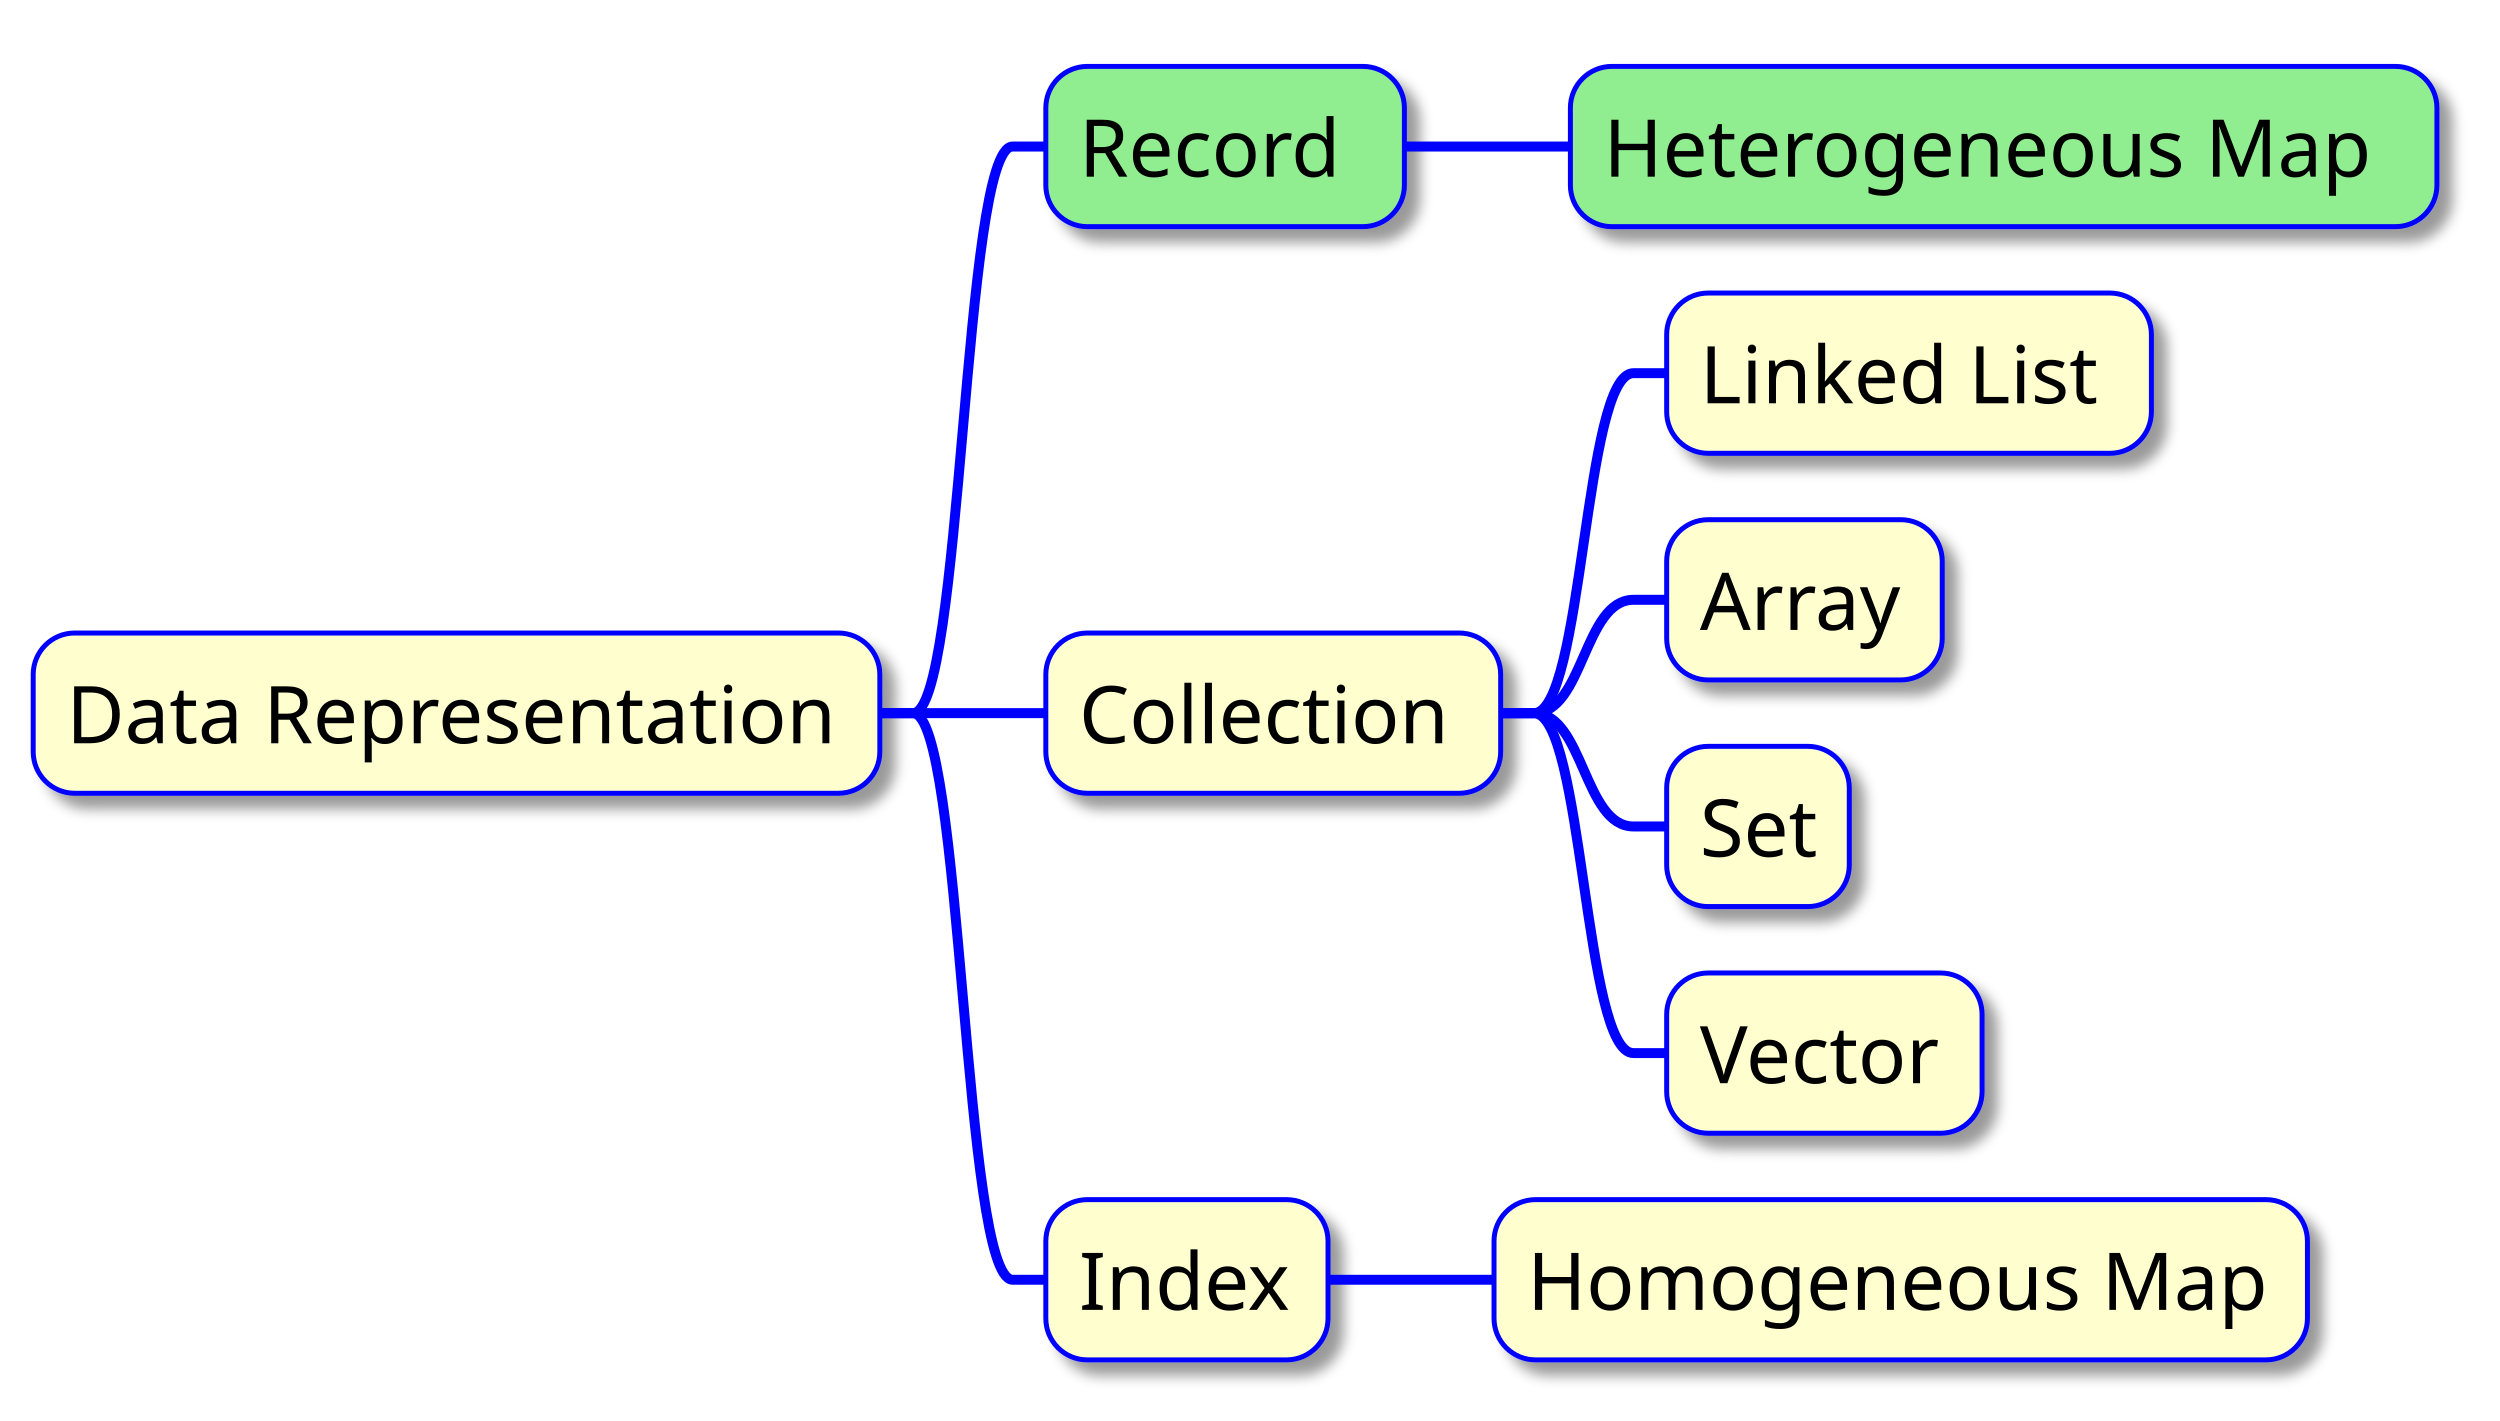
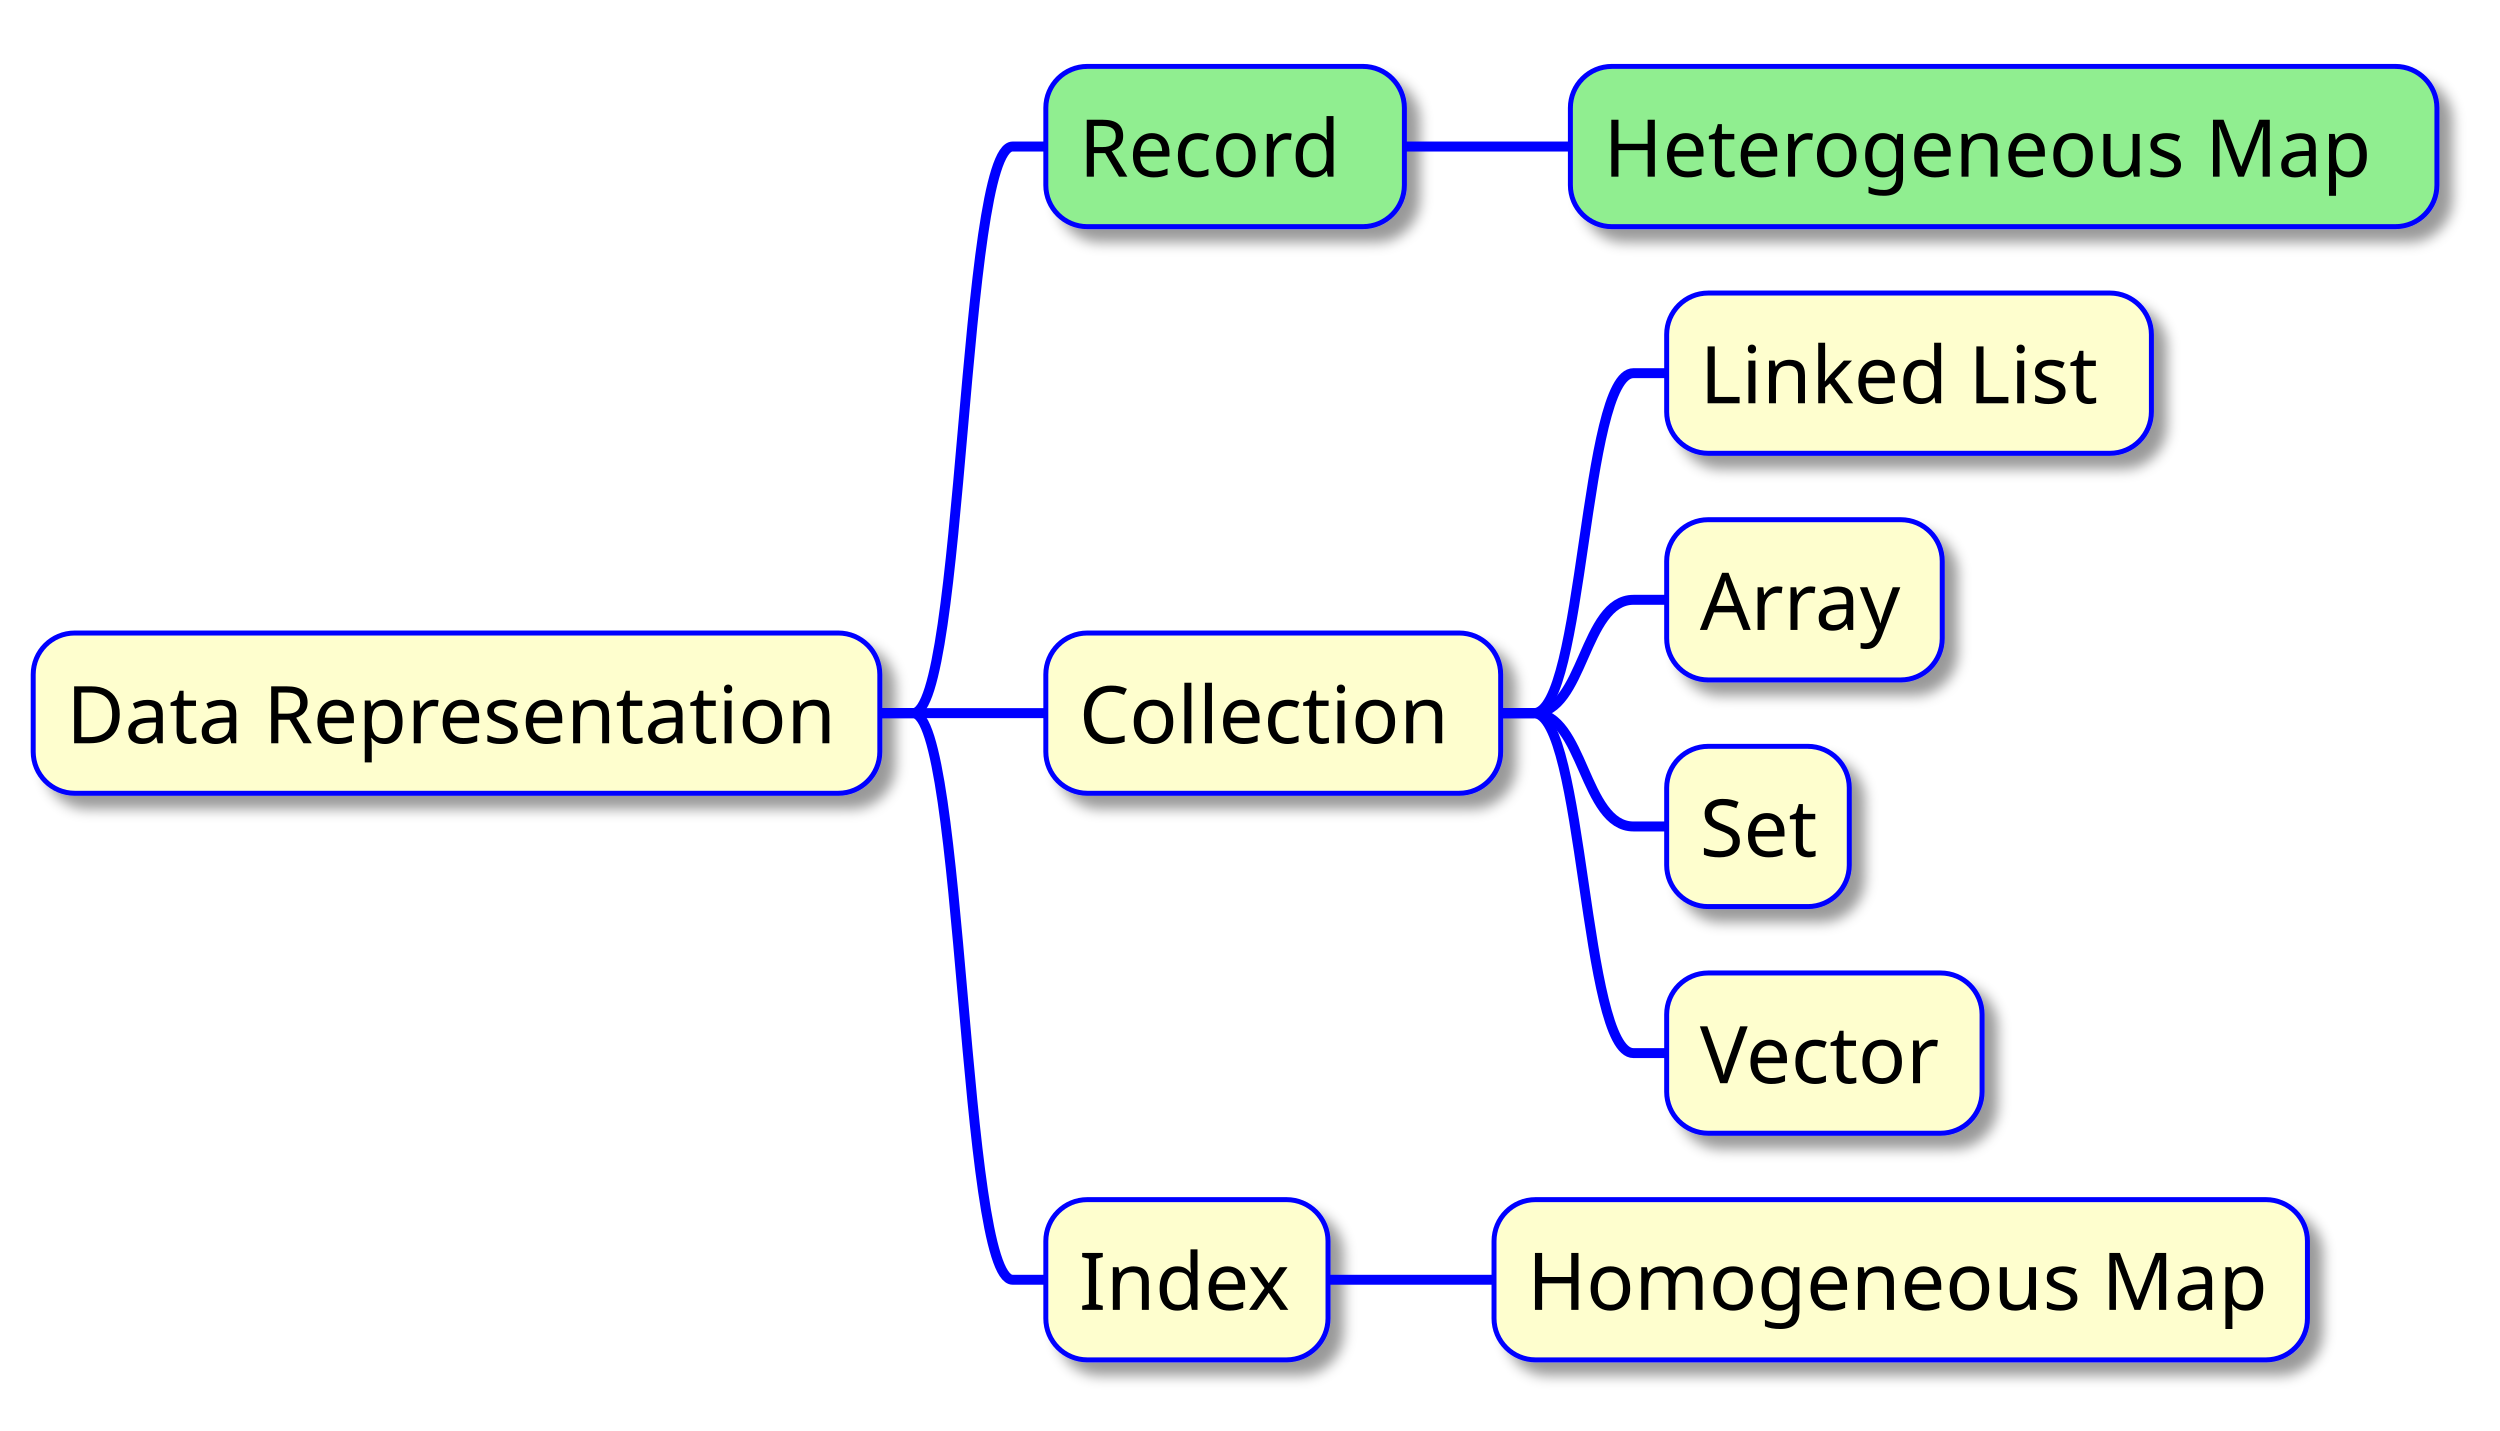
- <svg xmlns="http://www.w3.org/2000/svg" contentScriptType="application/ecmascript" contentStyleType="text/css" height="428px" preserveAspectRatio="none" style="width:753px;height:428px;" version="1.1" viewBox="0 0 753 428" width="753px" zoomAndPan="magnify">
+ <svg xmlns="http://www.w3.org/2000/svg" contentScriptType="application/ecmascript" contentStyleType="text/css" height="431px" preserveAspectRatio="none" style="width:753px;height:431px;" version="1.1" viewBox="0 0 753 431" width="753px" zoomAndPan="magnify">
  <defs>
    <filter height="300%" id="f1aio3jquyt3ix" width="300%" x="-1" y="-1">
      <feGaussianBlur result="blurOut" stdDeviation="2.0" />
      <feColorMatrix in="blurOut" result="blurOut2" type="matrix" values="0 0 0 0 0 0 0 0 0 0 0 0 0 0 0 0 0 0 .4 0" />
      <feOffset dx="4.0" dy="4.0" in="blurOut2" result="blurOut3" />
      <feBlend in="SourceGraphic" in2="blurOut3" mode="normal" />
    </filter>
  </defs>
  <g>
-     <rect fill="#FEFECE" filter="url(#f1aio3jquyt3ix)" height="48.266" rx="12.5" ry="12.5" style="stroke: #0000FF; stroke-width: 1.5;" width="255" x="10" y="190.664" />
-     <text fill="#000000" font-family="sans-serif" font-size="24" lengthAdjust="spacingAndGlyphs" textLength="235" x="20" y="223.867">Data Representation</text>
-     <rect fill="#90EE90" filter="url(#f1aio3jquyt3ix)" height="48.266" rx="12.5" ry="12.5" style="stroke: #0000FF; stroke-width: 1.5;" width="108" x="315" y="20" />
-     <text fill="#000000" font-family="sans-serif" font-size="24" lengthAdjust="spacingAndGlyphs" textLength="80" x="325" y="53.203">Record</text>
-     <rect fill="#90EE90" filter="url(#f1aio3jquyt3ix)" height="48.266" rx="12.5" ry="12.5" style="stroke: #0000FF; stroke-width: 1.5;" width="261" x="473" y="20" />
-     <text fill="#000000" font-family="sans-serif" font-size="24" lengthAdjust="spacingAndGlyphs" textLength="233" x="483" y="53.203">Heterogeneous Map</text>
-     <path d="M423,44.133 L433,44.133 C448,44.133 448,44.133 463,44.133 L473,44.133 " fill="none" style="stroke: #0000FF; stroke-width: 3.0;" />
-     <path d="M265,214.797 L275,214.797 C290,214.797 290,44.133 305,44.133 L315,44.133 " fill="none" style="stroke: #0000FF; stroke-width: 3.0;" />
-     <rect fill="#FEFECE" filter="url(#f1aio3jquyt3ix)" height="48.266" rx="12.5" ry="12.5" style="stroke: #0000FF; stroke-width: 1.5;" width="137" x="315" y="190.664" />
-     <text fill="#000000" font-family="sans-serif" font-size="24" lengthAdjust="spacingAndGlyphs" textLength="117" x="325" y="223.867">Collection</text>
-     <rect fill="#FEFECE" filter="url(#f1aio3jquyt3ix)" height="48.266" rx="12.5" ry="12.5" style="stroke: #0000FF; stroke-width: 1.5;" width="146" x="502" y="88.266" />
-     <text fill="#000000" font-family="sans-serif" font-size="24" lengthAdjust="spacingAndGlyphs" textLength="126" x="512" y="121.469">Linked List</text>
-     <path d="M452,214.797 L462,214.797 C477,214.797 477,112.398 492,112.398 L502,112.398 " fill="none" style="stroke: #0000FF; stroke-width: 3.0;" />
-     <rect fill="#FEFECE" filter="url(#f1aio3jquyt3ix)" height="48.266" rx="12.5" ry="12.5" style="stroke: #0000FF; stroke-width: 1.5;" width="83" x="502" y="156.531" />
-     <text fill="#000000" font-family="sans-serif" font-size="24" lengthAdjust="spacingAndGlyphs" textLength="63" x="512" y="189.734">Array</text>
-     <path d="M452,214.797 L462,214.797 C477,214.797 477,180.664 492,180.664 L502,180.664 " fill="none" style="stroke: #0000FF; stroke-width: 3.0;" />
-     <rect fill="#FEFECE" filter="url(#f1aio3jquyt3ix)" height="48.266" rx="12.5" ry="12.5" style="stroke: #0000FF; stroke-width: 1.5;" width="55" x="502" y="224.797" />
-     <text fill="#000000" font-family="sans-serif" font-size="24" lengthAdjust="spacingAndGlyphs" textLength="35" x="512" y="258">Set</text>
-     <path d="M452,214.797 L462,214.797 C477,214.797 477,248.93 492,248.93 L502,248.93 " fill="none" style="stroke: #0000FF; stroke-width: 3.0;" />
-     <rect fill="#FEFECE" filter="url(#f1aio3jquyt3ix)" height="48.266" rx="12.5" ry="12.5" style="stroke: #0000FF; stroke-width: 1.5;" width="95" x="502" y="293.062" />
-     <text fill="#000000" font-family="sans-serif" font-size="24" lengthAdjust="spacingAndGlyphs" textLength="75" x="512" y="326.266">Vector</text>
-     <path d="M452,214.797 L462,214.797 C477,214.797 477,317.195 492,317.195 L502,317.195 " fill="none" style="stroke: #0000FF; stroke-width: 3.0;" />
-     <path d="M265,214.797 L275,214.797 C290,214.797 290,214.797 305,214.797 L315,214.797 " fill="none" style="stroke: #0000FF; stroke-width: 3.0;" />
-     <rect fill="#FEFECE" filter="url(#f1aio3jquyt3ix)" height="48.266" rx="12.5" ry="12.5" style="stroke: #0000FF; stroke-width: 1.5;" width="85" x="315" y="361.328" />
-     <text fill="#000000" font-family="sans-serif" font-size="24" lengthAdjust="spacingAndGlyphs" textLength="65" x="325" y="394.531">Index</text>
-     <rect fill="#FEFECE" filter="url(#f1aio3jquyt3ix)" height="48.266" rx="12.5" ry="12.5" style="stroke: #0000FF; stroke-width: 1.5;" width="245" x="450" y="361.328" />
-     <text fill="#000000" font-family="sans-serif" font-size="24" lengthAdjust="spacingAndGlyphs" textLength="225" x="460" y="394.531">Homogeneous Map</text>
-     <path d="M400,385.461 L410,385.461 C425,385.461 425,385.461 440,385.461 L450,385.461 " fill="none" style="stroke: #0000FF; stroke-width: 3.0;" />
-     <path d="M265,214.797 L275,214.797 C290,214.797 290,385.461 305,385.461 L315,385.461 " fill="none" style="stroke: #0000FF; stroke-width: 3.0;" />
+     <rect fill="#FEFECE" filter="url(#f1aio3jquyt3ix)" height="48.266" rx="12.5" ry="12.5" style="stroke:#0000FF;stroke-width:1.5;" width="255" x="10" y="190.664" />
+     <text fill="#000000" font-family="sans-serif" font-size="24" lengthAdjust="spacing" textLength="235" x="20" y="223.867">Data Representation</text>
+     <rect fill="#90EE90" filter="url(#f1aio3jquyt3ix)" height="48.266" rx="12.5" ry="12.5" style="stroke:#0000FF;stroke-width:1.5;" width="108" x="315" y="20" />
+     <text fill="#000000" font-family="sans-serif" font-size="24" lengthAdjust="spacing" textLength="80" x="325" y="53.203">Record</text>
+     <rect fill="#90EE90" filter="url(#f1aio3jquyt3ix)" height="48.266" rx="12.5" ry="12.5" style="stroke:#0000FF;stroke-width:1.5;" width="261" x="473" y="20" />
+     <text fill="#000000" font-family="sans-serif" font-size="24" lengthAdjust="spacing" textLength="233" x="483" y="53.203">Heterogeneous Map</text>
+     <path d="M423,44.133 L433,44.133 C448,44.133 448,44.133 463,44.133 L473,44.133 " fill="none" style="stroke:#0000FF;stroke-width:3.0;" />
+     <path d="M265,214.797 L275,214.797 C290,214.797 290,44.133 305,44.133 L315,44.133 " fill="none" style="stroke:#0000FF;stroke-width:3.0;" />
+     <rect fill="#FEFECE" filter="url(#f1aio3jquyt3ix)" height="48.266" rx="12.5" ry="12.5" style="stroke:#0000FF;stroke-width:1.5;" width="137" x="315" y="190.664" />
+     <text fill="#000000" font-family="sans-serif" font-size="24" lengthAdjust="spacing" textLength="117" x="325" y="223.867">Collection</text>
+     <rect fill="#FEFECE" filter="url(#f1aio3jquyt3ix)" height="48.266" rx="12.5" ry="12.5" style="stroke:#0000FF;stroke-width:1.5;" width="146" x="502" y="88.266" />
+     <text fill="#000000" font-family="sans-serif" font-size="24" lengthAdjust="spacing" textLength="126" x="512" y="121.469">Linked List</text>
+     <path d="M452,214.797 L462,214.797 C477,214.797 477,112.398 492,112.398 L502,112.398 " fill="none" style="stroke:#0000FF;stroke-width:3.0;" />
+     <rect fill="#FEFECE" filter="url(#f1aio3jquyt3ix)" height="48.266" rx="12.5" ry="12.5" style="stroke:#0000FF;stroke-width:1.5;" width="83" x="502" y="156.531" />
+     <text fill="#000000" font-family="sans-serif" font-size="24" lengthAdjust="spacing" textLength="63" x="512" y="189.734">Array</text>
+     <path d="M452,214.797 L462,214.797 C477,214.797 477,180.664 492,180.664 L502,180.664 " fill="none" style="stroke:#0000FF;stroke-width:3.0;" />
+     <rect fill="#FEFECE" filter="url(#f1aio3jquyt3ix)" height="48.266" rx="12.5" ry="12.5" style="stroke:#0000FF;stroke-width:1.5;" width="55" x="502" y="224.797" />
+     <text fill="#000000" font-family="sans-serif" font-size="24" lengthAdjust="spacing" textLength="35" x="512" y="258">Set</text>
+     <path d="M452,214.797 L462,214.797 C477,214.797 477,248.93 492,248.93 L502,248.93 " fill="none" style="stroke:#0000FF;stroke-width:3.0;" />
+     <rect fill="#FEFECE" filter="url(#f1aio3jquyt3ix)" height="48.266" rx="12.5" ry="12.5" style="stroke:#0000FF;stroke-width:1.5;" width="95" x="502" y="293.062" />
+     <text fill="#000000" font-family="sans-serif" font-size="24" lengthAdjust="spacing" textLength="75" x="512" y="326.266">Vector</text>
+     <path d="M452,214.797 L462,214.797 C477,214.797 477,317.195 492,317.195 L502,317.195 " fill="none" style="stroke:#0000FF;stroke-width:3.0;" />
+     <path d="M265,214.797 L275,214.797 C290,214.797 290,214.797 305,214.797 L315,214.797 " fill="none" style="stroke:#0000FF;stroke-width:3.0;" />
+     <rect fill="#FEFECE" filter="url(#f1aio3jquyt3ix)" height="48.266" rx="12.5" ry="12.5" style="stroke:#0000FF;stroke-width:1.5;" width="85" x="315" y="361.328" />
+     <text fill="#000000" font-family="sans-serif" font-size="24" lengthAdjust="spacing" textLength="65" x="325" y="394.531">Index</text>
+     <rect fill="#FEFECE" filter="url(#f1aio3jquyt3ix)" height="48.266" rx="12.5" ry="12.5" style="stroke:#0000FF;stroke-width:1.5;" width="245" x="450" y="361.328" />
+     <text fill="#000000" font-family="sans-serif" font-size="24" lengthAdjust="spacing" textLength="225" x="460" y="394.531">Homogeneous Map</text>
+     <path d="M400,385.461 L410,385.461 C425,385.461 425,385.461 440,385.461 L450,385.461 " fill="none" style="stroke:#0000FF;stroke-width:3.0;" />
+     <path d="M265,214.797 L275,214.797 C290,214.797 290,385.461 305,385.461 L315,385.461 " fill="none" style="stroke:#0000FF;stroke-width:3.0;" />
  </g>
</svg>
